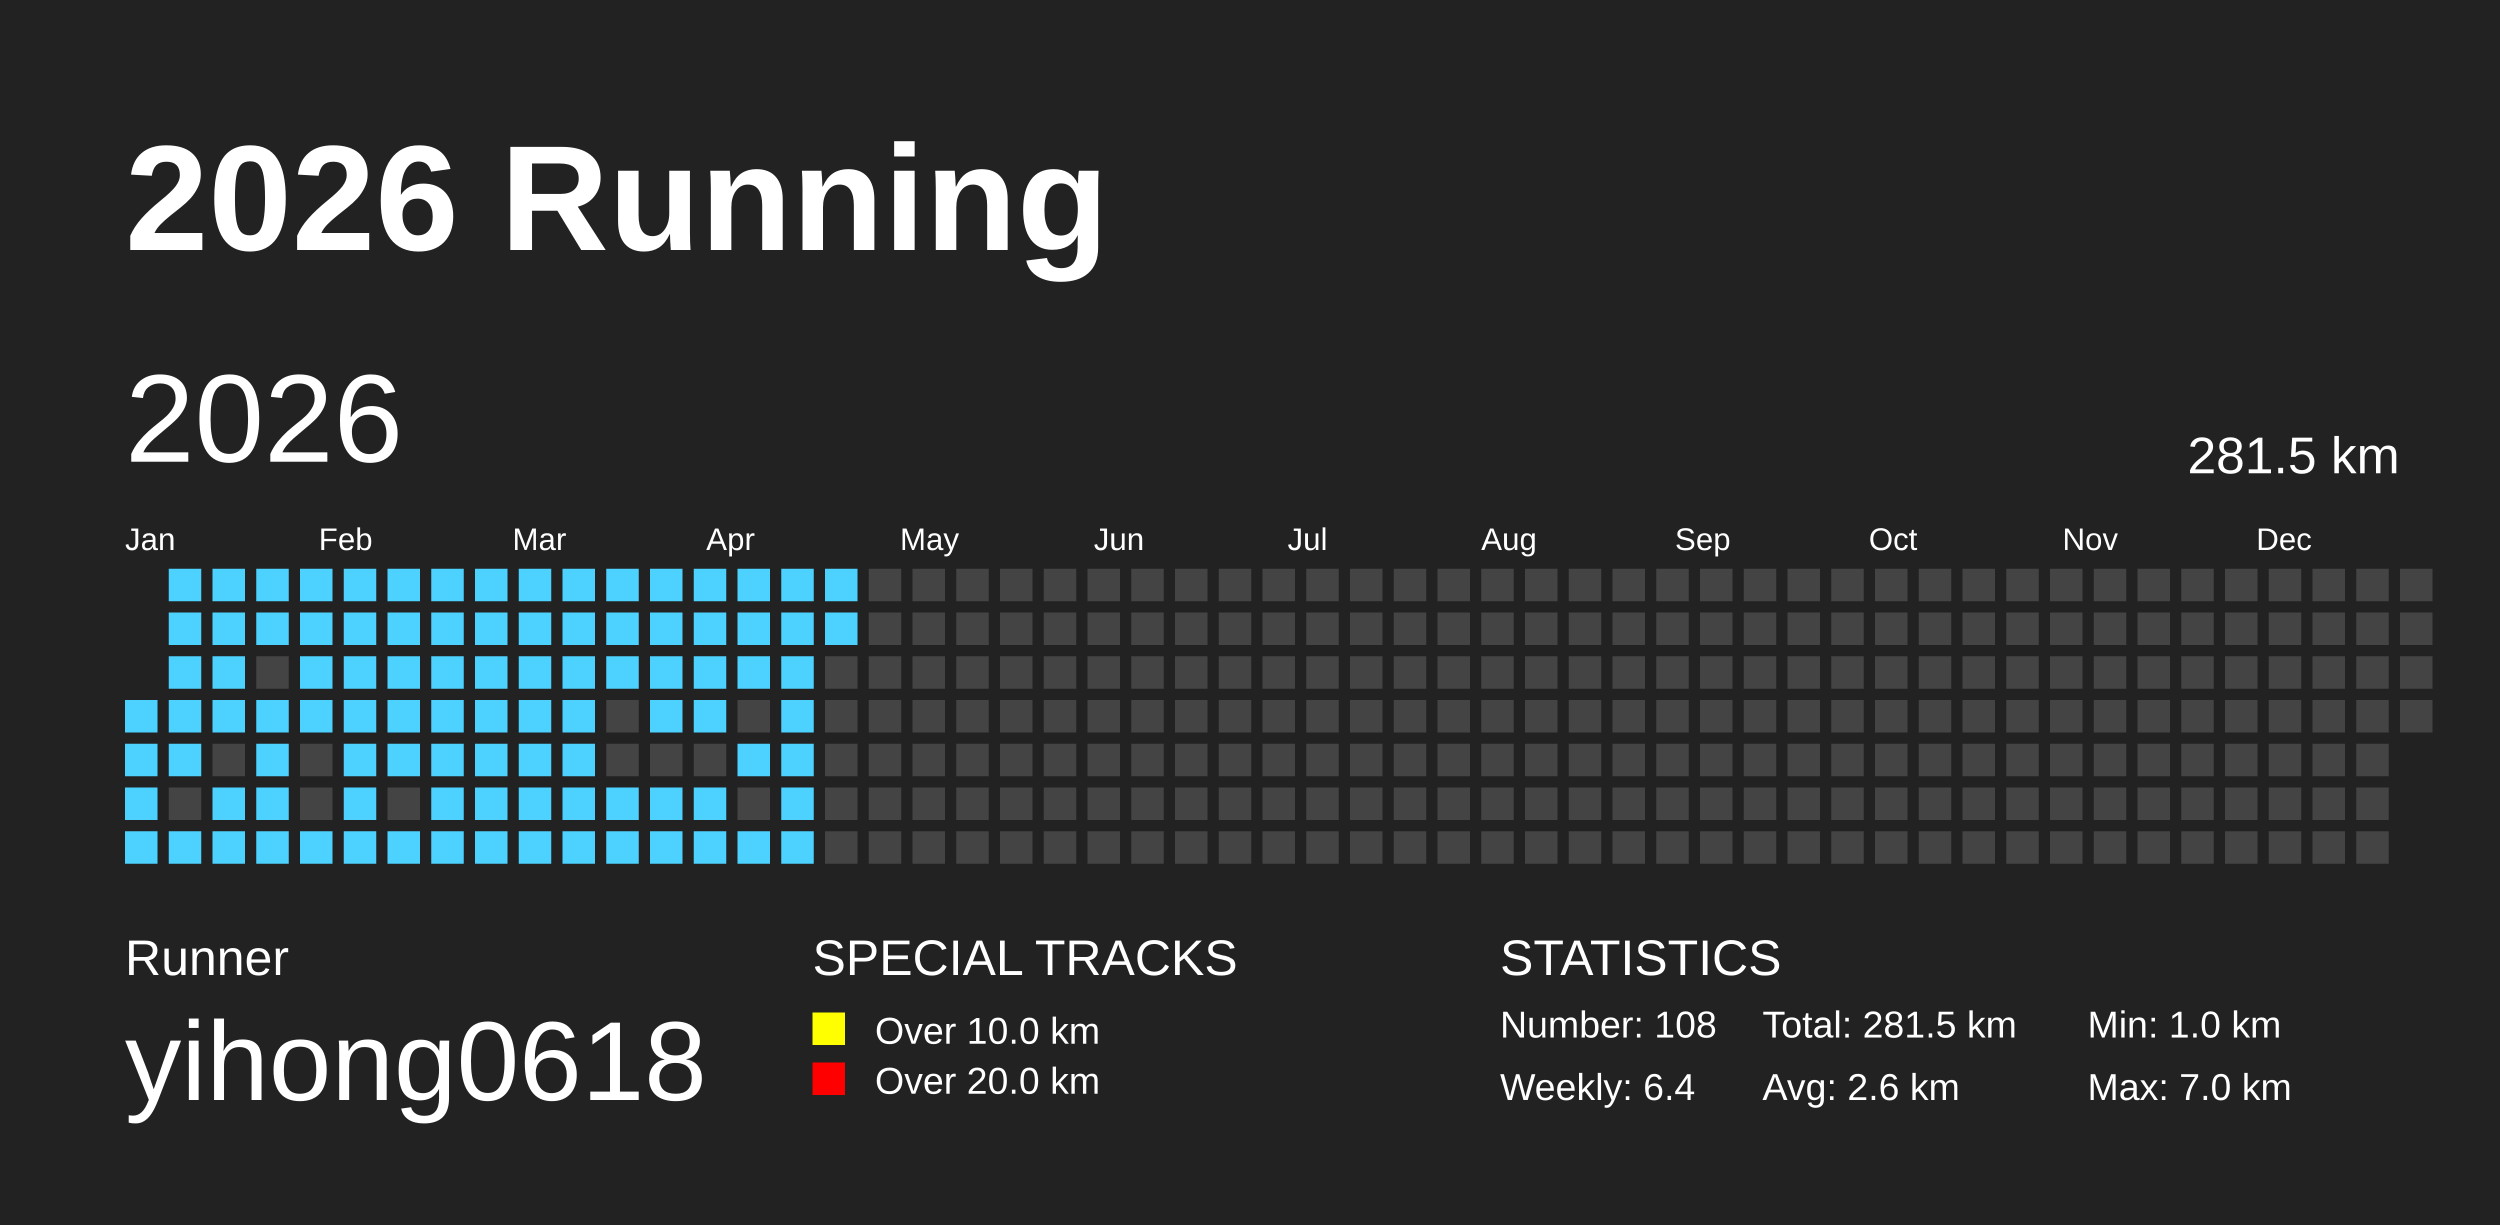
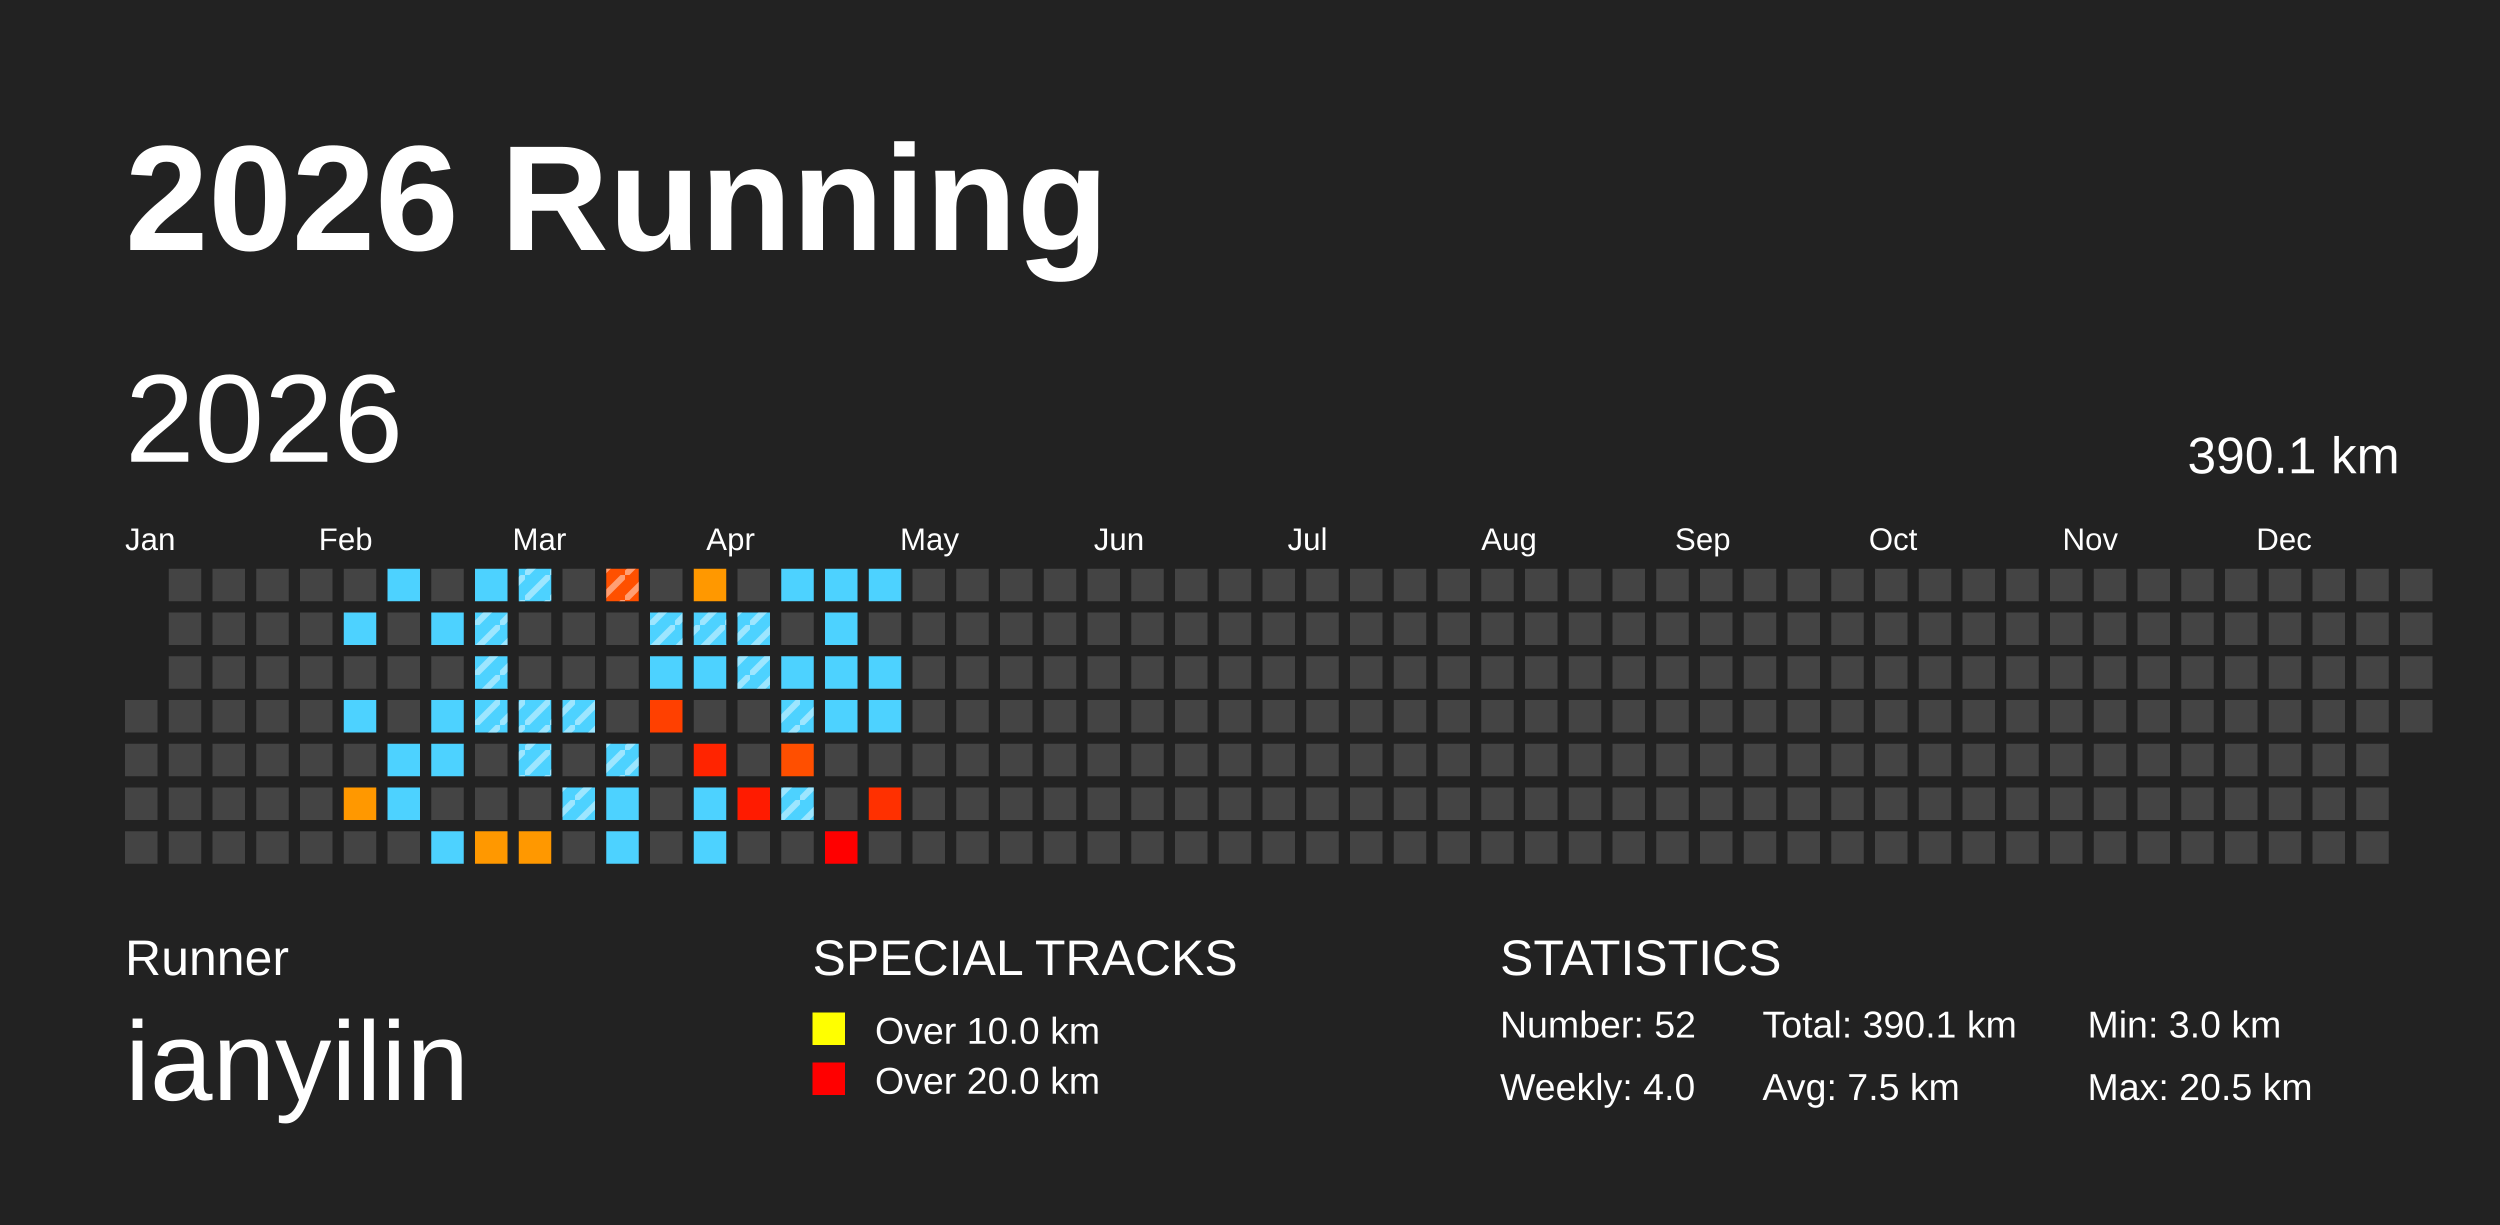
<svg xmlns="http://www.w3.org/2000/svg" baseProfile="full" height="98mm" version="1.1" viewBox="0,0,200,98" width="200mm">
-   <defs />
+   <defs>
+     <pattern height="2" id="indoor-stripe" patternUnits="userSpaceOnUse" width="2">
+       <line stroke="white" stroke-opacity="0.45" stroke-width="0.5" x1="0" x2="2" y1="2" y2="0" />
+     </pattern>
+   </defs>
  <rect fill="#222222" height="98" width="200" x="0" y="0" />
  <text fill="#FFFFFF" style="font-size:12px; font-family:Arial; font-weight:bold;" x="10" y="20">2026 Running</text>
  <text fill="#FFFFFF" style="font-size:4px; font-family:Arial" x="10" y="78">Runner</text>
-   <text fill="#FFFFFF" style="font-size:9px; font-family:Arial" x="10" y="88">yihong0618</text>
+   <text fill="#FFFFFF" style="font-size:9px; font-family:Arial" x="10" y="88">ianyilin</text>
  <text fill="#FFFFFF" style="font-size:4px; font-family:Arial" x="65" y="78">SPECIAL TRACKS</text>
  <rect fill="yellow" height="2.6" width="2.6" x="65" y="81" />
  <text fill="#FFFFFF" style="font-size:3px; font-family:Arial" x="70" y="83.5">Over 10.0 km</text>
  <rect fill="red" height="2.6" width="2.6" x="65" y="85" />
  <text fill="#FFFFFF" style="font-size:3px; font-family:Arial" x="70" y="87.5">Over 20.0 km</text>
  <text fill="#FFFFFF" style="font-size:4px; font-family:Arial" x="120" y="78">STATISTICS</text>
-   <text fill="#FFFFFF" style="font-size:3px; font-family:Arial" x="120" y="83">Number: 108</text>
-   <text fill="#FFFFFF" style="font-size:3px; font-family:Arial" x="120" y="88">Weekly: 6.4</text>
-   <text fill="#FFFFFF" style="font-size:3px; font-family:Arial" x="141" y="83">Total: 281.5 km</text>
-   <text fill="#FFFFFF" style="font-size:3px; font-family:Arial" x="141" y="88">Avg: 2.6 km</text>
-   <text fill="#FFFFFF" style="font-size:3px; font-family:Arial" x="167" y="83">Min: 1.0 km</text>
-   <text fill="#FFFFFF" style="font-size:3px; font-family:Arial" x="167" y="88">Max: 7.0 km</text>
+   <text fill="#FFFFFF" style="font-size:3px; font-family:Arial" x="120" y="83">Number: 52</text>
+   <text fill="#FFFFFF" style="font-size:3px; font-family:Arial" x="120" y="88">Weekly: 4.0</text>
+   <text fill="#FFFFFF" style="font-size:3px; font-family:Arial" x="141" y="83">Total: 390.1 km</text>
+   <text fill="#FFFFFF" style="font-size:3px; font-family:Arial" x="141" y="88">Avg: 7.5 km</text>
+   <text fill="#FFFFFF" style="font-size:3px; font-family:Arial" x="167" y="83">Min: 3.0 km</text>
+   <text fill="#FFFFFF" style="font-size:3px; font-family:Arial" x="167" y="88">Max: 20.5 km</text>
  <text dominant-baseline="hanging" fill="#FFFFFF" style="font-size:10.0px; font-family:Arial;" x="10" y="30">2026</text>
-   <text dominant-baseline="hanging" fill="#FFFFFF" style="font-size:4.125px; font-family:Arial;" x="175" y="35">281.5 km</text>
+   <text dominant-baseline="hanging" fill="#FFFFFF" style="font-size:4.125px; font-family:Arial;" x="175" y="35">390.1 km</text>
  <text fill="#FFFFFF" style="font-size:2.5px; font-family:Arial" x="10.0" y="44">Jan</text>
  <text fill="#FFFFFF" style="font-size:2.5px; font-family:Arial" x="25.5" y="44">Feb</text>
  <text fill="#FFFFFF" style="font-size:2.5px; font-family:Arial" x="41.0" y="44">Mar</text>
  <text fill="#FFFFFF" style="font-size:2.5px; font-family:Arial" x="56.5" y="44">Apr</text>
  <text fill="#FFFFFF" style="font-size:2.5px; font-family:Arial" x="72.0" y="44">May</text>
  <text fill="#FFFFFF" style="font-size:2.5px; font-family:Arial" x="87.5" y="44">Jun</text>
  <text fill="#FFFFFF" style="font-size:2.5px; font-family:Arial" x="103.0" y="44">Jul</text>
  <text fill="#FFFFFF" style="font-size:2.5px; font-family:Arial" x="118.5" y="44">Aug</text>
  <text fill="#FFFFFF" style="font-size:2.5px; font-family:Arial" x="134.0" y="44">Sep</text>
  <text fill="#FFFFFF" style="font-size:2.5px; font-family:Arial" x="149.5" y="44">Oct</text>
  <text fill="#FFFFFF" style="font-size:2.5px; font-family:Arial" x="165.0" y="44">Nov</text>
  <text fill="#FFFFFF" style="font-size:2.5px; font-family:Arial" x="180.5" y="44">Dec</text>
-   <rect fill="#4DD2FF" height="2.6" width="2.6" x="10.0" y="56.0" />
-   <rect fill="#4DD2FF" height="2.6" width="2.6" x="10.0" y="59.5" />
-   <rect fill="#4DD2FF" height="2.6" width="2.6" x="10.0" y="63.0" />
-   <rect fill="#4DD2FF" height="2.6" width="2.6" x="10.0" y="66.5" />
-   <rect fill="#4DD2FF" height="2.6" width="2.6" x="13.5" y="45.5" />
-   <rect fill="#4DD2FF" height="2.6" width="2.6" x="13.5" y="49.0" />
-   <rect fill="#4DD2FF" height="2.6" width="2.6" x="13.5" y="52.5" />
-   <rect fill="#4DD2FF" height="2.6" width="2.6" x="13.5" y="56.0" />
-   <rect fill="#4DD2FF" height="2.6" width="2.6" x="13.5" y="59.5" />
+   <rect fill="#444444" height="2.6" width="2.6" x="10.0" y="56.0" />
+   <rect fill="#444444" height="2.6" width="2.6" x="10.0" y="59.5" />
+   <rect fill="#444444" height="2.6" width="2.6" x="10.0" y="63.0" />
+   <rect fill="#444444" height="2.6" width="2.6" x="10.0" y="66.5" />
+   <rect fill="#444444" height="2.6" width="2.6" x="13.5" y="45.5" />
+   <rect fill="#444444" height="2.6" width="2.6" x="13.5" y="49.0" />
+   <rect fill="#444444" height="2.6" width="2.6" x="13.5" y="52.5" />
+   <rect fill="#444444" height="2.6" width="2.6" x="13.5" y="56.0" />
+   <rect fill="#444444" height="2.6" width="2.6" x="13.5" y="59.5" />
  <rect fill="#444444" height="2.6" width="2.6" x="13.5" y="63.0" />
-   <rect fill="#4DD2FF" height="2.6" width="2.6" x="13.5" y="66.5" />
-   <rect fill="#4DD2FF" height="2.6" width="2.6" x="17.0" y="45.5" />
-   <rect fill="#4DD2FF" height="2.6" width="2.6" x="17.0" y="49.0" />
-   <rect fill="#4DD2FF" height="2.6" width="2.6" x="17.0" y="52.5" />
-   <rect fill="#4DD2FF" height="2.6" width="2.6" x="17.0" y="56.0" />
+   <rect fill="#444444" height="2.6" width="2.6" x="13.5" y="66.5" />
+   <rect fill="#444444" height="2.6" width="2.6" x="17.0" y="45.5" />
+   <rect fill="#444444" height="2.6" width="2.6" x="17.0" y="49.0" />
+   <rect fill="#444444" height="2.6" width="2.6" x="17.0" y="52.5" />
+   <rect fill="#444444" height="2.6" width="2.6" x="17.0" y="56.0" />
  <rect fill="#444444" height="2.6" width="2.6" x="17.0" y="59.5" />
-   <rect fill="#4DD2FF" height="2.6" width="2.6" x="17.0" y="63.0" />
-   <rect fill="#4DD2FF" height="2.6" width="2.6" x="17.0" y="66.5" />
-   <rect fill="#4DD2FF" height="2.6" width="2.6" x="20.5" y="45.5" />
-   <rect fill="#4DD2FF" height="2.6" width="2.6" x="20.5" y="49.0" />
+   <rect fill="#444444" height="2.6" width="2.6" x="17.0" y="63.0" />
+   <rect fill="#444444" height="2.6" width="2.6" x="17.0" y="66.5" />
+   <rect fill="#444444" height="2.6" width="2.6" x="20.5" y="45.5" />
+   <rect fill="#444444" height="2.6" width="2.6" x="20.5" y="49.0" />
  <rect fill="#444444" height="2.6" width="2.6" x="20.5" y="52.5" />
-   <rect fill="#4DD2FF" height="2.6" width="2.6" x="20.5" y="56.0" />
-   <rect fill="#4DD2FF" height="2.6" width="2.6" x="20.5" y="59.5" />
-   <rect fill="#4DD2FF" height="2.6" width="2.6" x="20.5" y="63.0" />
-   <rect fill="#4DD2FF" height="2.6" width="2.6" x="20.5" y="66.5" />
-   <rect fill="#4DD2FF" height="2.6" width="2.6" x="24.0" y="45.5" />
-   <rect fill="#4DD2FF" height="2.6" width="2.6" x="24.0" y="49.0" />
-   <rect fill="#4DD2FF" height="2.6" width="2.6" x="24.0" y="52.5" />
-   <rect fill="#4DD2FF" height="2.6" width="2.6" x="24.0" y="56.0" />
+   <rect fill="#444444" height="2.6" width="2.6" x="20.5" y="56.0" />
+   <rect fill="#444444" height="2.6" width="2.6" x="20.5" y="59.5" />
+   <rect fill="#444444" height="2.6" width="2.6" x="20.5" y="63.0" />
+   <rect fill="#444444" height="2.6" width="2.6" x="20.5" y="66.5" />
+   <rect fill="#444444" height="2.6" width="2.6" x="24.0" y="45.5" />
+   <rect fill="#444444" height="2.6" width="2.6" x="24.0" y="49.0" />
+   <rect fill="#444444" height="2.6" width="2.6" x="24.0" y="52.5" />
+   <rect fill="#444444" height="2.6" width="2.6" x="24.0" y="56.0" />
  <rect fill="#444444" height="2.6" width="2.6" x="24.0" y="59.5" />
  <rect fill="#444444" height="2.6" width="2.6" x="24.0" y="63.0" />
-   <rect fill="#4DD2FF" height="2.6" width="2.6" x="24.0" y="66.5" />
-   <rect fill="#4DD2FF" height="2.6" width="2.6" x="27.5" y="45.5" />
-   <rect fill="#4DD2FF" height="2.6" width="2.6" x="27.5" y="49.0" />
-   <rect fill="#4DD2FF" height="2.6" width="2.6" x="27.5" y="52.5" />
-   <rect fill="#4DD2FF" height="2.6" width="2.6" x="27.5" y="56.0" />
-   <rect fill="#4DD2FF" height="2.6" width="2.6" x="27.5" y="59.5" />
-   <rect fill="#4DD2FF" height="2.6" width="2.6" x="27.5" y="63.0" />
-   <rect fill="#4DD2FF" height="2.6" width="2.6" x="27.5" y="66.5" />
-   <rect fill="#4DD2FF" height="2.6" width="2.6" x="31.0" y="45.5" />
-   <rect fill="#4DD2FF" height="2.6" width="2.6" x="31.0" y="49.0" />
-   <rect fill="#4DD2FF" height="2.6" width="2.6" x="31.0" y="52.5" />
-   <rect fill="#4DD2FF" height="2.6" width="2.6" x="31.0" y="56.0" />
-   <rect fill="#4DD2FF" height="2.6" width="2.6" x="31.0" y="59.5" />
-   <rect fill="#444444" height="2.6" width="2.6" x="31.0" y="63.0" />
-   <rect fill="#4DD2FF" height="2.6" width="2.6" x="31.0" y="66.5" />
-   <rect fill="#4DD2FF" height="2.6" width="2.6" x="34.5" y="45.5" />
-   <rect fill="#4DD2FF" height="2.6" width="2.6" x="34.5" y="49.0" />
-   <rect fill="#4DD2FF" height="2.6" width="2.6" x="34.5" y="52.5" />
-   <rect fill="#4DD2FF" height="2.6" width="2.6" x="34.5" y="56.0" />
-   <rect fill="#4DD2FF" height="2.6" width="2.6" x="34.5" y="59.5" />
-   <rect fill="#4DD2FF" height="2.6" width="2.6" x="34.5" y="63.0" />
-   <rect fill="#4DD2FF" height="2.6" width="2.6" x="34.5" y="66.5" />
-   <rect fill="#4DD2FF" height="2.6" width="2.6" x="38.0" y="45.5" />
-   <rect fill="#4DD2FF" height="2.6" width="2.6" x="38.0" y="49.0" />
-   <rect fill="#4DD2FF" height="2.6" width="2.6" x="38.0" y="52.5" />
-   <rect fill="#4DD2FF" height="2.6" width="2.6" x="38.0" y="56.0" />
-   <rect fill="#4DD2FF" height="2.6" width="2.6" x="38.0" y="59.5" />
-   <rect fill="#4DD2FF" height="2.6" width="2.6" x="38.0" y="63.0" />
-   <rect fill="#4DD2FF" height="2.6" width="2.6" x="38.0" y="66.5" />
-   <rect fill="#4DD2FF" height="2.6" width="2.6" x="41.5" y="45.5" />
-   <rect fill="#4DD2FF" height="2.6" width="2.6" x="41.5" y="49.0" />
-   <rect fill="#4DD2FF" height="2.6" width="2.6" x="41.5" y="52.5" />
-   <rect fill="#4DD2FF" height="2.6" width="2.6" x="41.5" y="56.0" />
-   <rect fill="#4DD2FF" height="2.6" width="2.6" x="41.5" y="59.5" />
-   <rect fill="#4DD2FF" height="2.6" width="2.6" x="41.5" y="63.0" />
-   <rect fill="#4DD2FF" height="2.6" width="2.6" x="41.5" y="66.5" />
-   <rect fill="#4DD2FF" height="2.6" width="2.6" x="45.0" y="45.5" />
-   <rect fill="#4DD2FF" height="2.6" width="2.6" x="45.0" y="49.0" />
-   <rect fill="#4DD2FF" height="2.6" width="2.6" x="45.0" y="52.5" />
-   <rect fill="#4DD2FF" height="2.6" width="2.6" x="45.0" y="56.0" />
-   <rect fill="#4DD2FF" height="2.6" width="2.6" x="45.0" y="59.5" />
-   <rect fill="#4DD2FF" height="2.6" width="2.6" x="45.0" y="63.0" />
-   <rect fill="#4DD2FF" height="2.6" width="2.6" x="45.0" y="66.5" />
-   <rect fill="#4DD2FF" height="2.6" width="2.6" x="48.5" y="45.5" />
-   <rect fill="#4DD2FF" height="2.6" width="2.6" x="48.5" y="49.0" />
-   <rect fill="#4DD2FF" height="2.6" width="2.6" x="48.5" y="52.5" />
+   <rect fill="#444444" height="2.6" width="2.6" x="24.0" y="66.5" />
+   <rect fill="#444444" height="2.6" width="2.6" x="27.5" y="45.5" />
+   <rect fill="#4dd2ff" height="2.6" width="2.6" x="27.5" y="49.0" />
+   <rect fill="#444444" height="2.6" width="2.6" x="27.5" y="52.5" />
+   <rect fill="#4dd2ff" height="2.6" width="2.6" x="27.5" y="56.0" />
+   <rect fill="#444444" height="2.6" width="2.6" x="27.5" y="59.5" />
+   <rect fill="#ff9800" height="2.6" width="2.6" x="27.5" y="63.0" />
+   <rect fill="#444444" height="2.6" width="2.6" x="27.5" y="66.5" />
+   <rect fill="#4dd2ff" height="2.6" width="2.6" x="31.0" y="45.5" />
+   <rect fill="#444444" height="2.6" width="2.6" x="31.0" y="49.0" />
+   <rect fill="#444444" height="2.6" width="2.6" x="31.0" y="52.5" />
+   <rect fill="#444444" height="2.6" width="2.6" x="31.0" y="56.0" />
+   <rect fill="#4dd2ff" height="2.6" width="2.6" x="31.0" y="59.5" />
+   <rect fill="#4dd2ff" height="2.6" width="2.6" x="31.0" y="63.0" />
+   <rect fill="#444444" height="2.6" width="2.6" x="31.0" y="66.5" />
+   <rect fill="#444444" height="2.6" width="2.6" x="34.5" y="45.5" />
+   <rect fill="#4dd2ff" height="2.6" width="2.6" x="34.5" y="49.0" />
+   <rect fill="#444444" height="2.6" width="2.6" x="34.5" y="52.5" />
+   <rect fill="#4dd2ff" height="2.6" width="2.6" x="34.5" y="56.0" />
+   <rect fill="#4dd2ff" height="2.6" width="2.6" x="34.5" y="59.5" />
+   <rect fill="#444444" height="2.6" width="2.6" x="34.5" y="63.0" />
+   <rect fill="#4dd2ff" height="2.6" width="2.6" x="34.5" y="66.5" />
+   <rect fill="#4dd2ff" height="2.6" width="2.6" x="38.0" y="45.5" />
+   <rect fill="#4dd2ff" height="2.6" width="2.6" x="38.0" y="49.0" />
+   <rect fill="url(#indoor-stripe)" height="2.6" style="pointer-events: none;" width="2.6" x="38.0" y="49.0" />
+   <rect fill="#4dd2ff" height="2.6" width="2.6" x="38.0" y="52.5" />
+   <rect fill="url(#indoor-stripe)" height="2.6" style="pointer-events: none;" width="2.6" x="38.0" y="52.5" />
+   <rect fill="#4dd2ff" height="2.6" width="2.6" x="38.0" y="56.0" />
+   <rect fill="url(#indoor-stripe)" height="2.6" style="pointer-events: none;" width="2.6" x="38.0" y="56.0" />
+   <rect fill="#444444" height="2.6" width="2.6" x="38.0" y="59.5" />
+   <rect fill="#444444" height="2.6" width="2.6" x="38.0" y="63.0" />
+   <rect fill="#ff9800" height="2.6" width="2.6" x="38.0" y="66.5" />
+   <rect fill="#4dd2ff" height="2.6" width="2.6" x="41.5" y="45.5" />
+   <rect fill="url(#indoor-stripe)" height="2.6" style="pointer-events: none;" width="2.6" x="41.5" y="45.5" />
+   <rect fill="#444444" height="2.6" width="2.6" x="41.5" y="49.0" />
+   <rect fill="#444444" height="2.6" width="2.6" x="41.5" y="52.5" />
+   <rect fill="#4dd2ff" height="2.6" width="2.6" x="41.5" y="56.0" />
+   <rect fill="url(#indoor-stripe)" height="2.6" style="pointer-events: none;" width="2.6" x="41.5" y="56.0" />
+   <rect fill="#4dd2ff" height="2.6" width="2.6" x="41.5" y="59.5" />
+   <rect fill="url(#indoor-stripe)" height="2.6" style="pointer-events: none;" width="2.6" x="41.5" y="59.5" />
+   <rect fill="#444444" height="2.6" width="2.6" x="41.5" y="63.0" />
+   <rect fill="#ff9800" height="2.6" width="2.6" x="41.5" y="66.5" />
+   <rect fill="#444444" height="2.6" width="2.6" x="45.0" y="45.5" />
+   <rect fill="#444444" height="2.6" width="2.6" x="45.0" y="49.0" />
+   <rect fill="#444444" height="2.6" width="2.6" x="45.0" y="52.5" />
+   <rect fill="#4dd2ff" height="2.6" width="2.6" x="45.0" y="56.0" />
+   <rect fill="url(#indoor-stripe)" height="2.6" style="pointer-events: none;" width="2.6" x="45.0" y="56.0" />
+   <rect fill="#444444" height="2.6" width="2.6" x="45.0" y="59.5" />
+   <rect fill="#4dd2ff" height="2.6" width="2.6" x="45.0" y="63.0" />
+   <rect fill="url(#indoor-stripe)" height="2.6" style="pointer-events: none;" width="2.6" x="45.0" y="63.0" />
+   <rect fill="#444444" height="2.6" width="2.6" x="45.0" y="66.5" />
+   <rect fill="#ff5000" height="2.6" width="2.6" x="48.5" y="45.5" />
+   <rect fill="url(#indoor-stripe)" height="2.6" style="pointer-events: none;" width="2.6" x="48.5" y="45.5" />
+   <rect fill="#444444" height="2.6" width="2.6" x="48.5" y="49.0" />
+   <rect fill="#444444" height="2.6" width="2.6" x="48.5" y="52.5" />
  <rect fill="#444444" height="2.6" width="2.6" x="48.5" y="56.0" />
-   <rect fill="#444444" height="2.6" width="2.6" x="48.5" y="59.5" />
-   <rect fill="#4DD2FF" height="2.6" width="2.6" x="48.5" y="63.0" />
-   <rect fill="#4DD2FF" height="2.6" width="2.6" x="48.5" y="66.5" />
-   <rect fill="#4DD2FF" height="2.6" width="2.6" x="52.0" y="45.5" />
-   <rect fill="#4DD2FF" height="2.6" width="2.6" x="52.0" y="49.0" />
-   <rect fill="#4DD2FF" height="2.6" width="2.6" x="52.0" y="52.5" />
-   <rect fill="#4DD2FF" height="2.6" width="2.6" x="52.0" y="56.0" />
+   <rect fill="#4dd2ff" height="2.6" width="2.6" x="48.5" y="59.5" />
+   <rect fill="url(#indoor-stripe)" height="2.6" style="pointer-events: none;" width="2.6" x="48.5" y="59.5" />
+   <rect fill="#4dd2ff" height="2.6" width="2.6" x="48.5" y="63.0" />
+   <rect fill="#4dd2ff" height="2.6" width="2.6" x="48.5" y="66.5" />
+   <rect fill="#444444" height="2.6" width="2.6" x="52.0" y="45.5" />
+   <rect fill="#4dd2ff" height="2.6" width="2.6" x="52.0" y="49.0" />
+   <rect fill="url(#indoor-stripe)" height="2.6" style="pointer-events: none;" width="2.6" x="52.0" y="49.0" />
+   <rect fill="#4dd2ff" height="2.6" width="2.6" x="52.0" y="52.5" />
+   <rect fill="#ff4000" height="2.6" width="2.6" x="52.0" y="56.0" />
  <rect fill="#444444" height="2.6" width="2.6" x="52.0" y="59.5" />
-   <rect fill="#4DD2FF" height="2.6" width="2.6" x="52.0" y="63.0" />
-   <rect fill="#4DD2FF" height="2.6" width="2.6" x="52.0" y="66.5" />
-   <rect fill="#4DD2FF" height="2.6" width="2.6" x="55.5" y="45.5" />
-   <rect fill="#4DD2FF" height="2.6" width="2.6" x="55.5" y="49.0" />
-   <rect fill="#4DD2FF" height="2.6" width="2.6" x="55.5" y="52.5" />
-   <rect fill="#4DD2FF" height="2.6" width="2.6" x="55.5" y="56.0" />
-   <rect fill="#444444" height="2.6" width="2.6" x="55.5" y="59.5" />
-   <rect fill="#4DD2FF" height="2.6" width="2.6" x="55.5" y="63.0" />
-   <rect fill="#4DD2FF" height="2.6" width="2.6" x="55.5" y="66.5" />
-   <rect fill="#4DD2FF" height="2.6" width="2.6" x="59.0" y="45.5" />
-   <rect fill="#4DD2FF" height="2.6" width="2.6" x="59.0" y="49.0" />
-   <rect fill="#4DD2FF" height="2.6" width="2.6" x="59.0" y="52.5" />
+   <rect fill="#444444" height="2.6" width="2.6" x="52.0" y="63.0" />
+   <rect fill="#444444" height="2.6" width="2.6" x="52.0" y="66.5" />
+   <rect fill="#ff9800" height="2.6" width="2.6" x="55.5" y="45.5" />
+   <rect fill="#4dd2ff" height="2.6" width="2.6" x="55.5" y="49.0" />
+   <rect fill="url(#indoor-stripe)" height="2.6" style="pointer-events: none;" width="2.6" x="55.5" y="49.0" />
+   <rect fill="#4dd2ff" height="2.6" width="2.6" x="55.5" y="52.5" />
+   <rect fill="#444444" height="2.6" width="2.6" x="55.5" y="56.0" />
+   <rect fill="#ff2400" height="2.6" width="2.6" x="55.5" y="59.5" />
+   <rect fill="#4dd2ff" height="2.6" width="2.6" x="55.5" y="63.0" />
+   <rect fill="#4dd2ff" height="2.6" width="2.6" x="55.5" y="66.5" />
+   <rect fill="#444444" height="2.6" width="2.6" x="59.0" y="45.5" />
+   <rect fill="#4dd2ff" height="2.6" width="2.6" x="59.0" y="49.0" />
+   <rect fill="url(#indoor-stripe)" height="2.6" style="pointer-events: none;" width="2.6" x="59.0" y="49.0" />
+   <rect fill="#4dd2ff" height="2.6" width="2.6" x="59.0" y="52.5" />
+   <rect fill="url(#indoor-stripe)" height="2.6" style="pointer-events: none;" width="2.6" x="59.0" y="52.5" />
  <rect fill="#444444" height="2.6" width="2.6" x="59.0" y="56.0" />
-   <rect fill="#4DD2FF" height="2.6" width="2.6" x="59.0" y="59.5" />
-   <rect fill="#444444" height="2.6" width="2.6" x="59.0" y="63.0" />
-   <rect fill="#4DD2FF" height="2.6" width="2.6" x="59.0" y="66.5" />
-   <rect fill="#4DD2FF" height="2.6" width="2.6" x="62.5" y="45.5" />
-   <rect fill="#4DD2FF" height="2.6" width="2.6" x="62.5" y="49.0" />
-   <rect fill="#4DD2FF" height="2.6" width="2.6" x="62.5" y="52.5" />
-   <rect fill="#4DD2FF" height="2.6" width="2.6" x="62.5" y="56.0" />
-   <rect fill="#4DD2FF" height="2.6" width="2.6" x="62.5" y="59.5" />
-   <rect fill="#4DD2FF" height="2.6" width="2.6" x="62.5" y="63.0" />
-   <rect fill="#4DD2FF" height="2.6" width="2.6" x="62.5" y="66.5" />
-   <rect fill="#4DD2FF" height="2.6" width="2.6" x="66.0" y="45.5" />
-   <rect fill="#4DD2FF" height="2.6" width="2.6" x="66.0" y="49.0" />
-   <rect fill="#444444" height="2.6" width="2.6" x="66.0" y="52.5" />
-   <rect fill="#444444" height="2.6" width="2.6" x="66.0" y="56.0" />
+   <rect fill="#444444" height="2.6" width="2.6" x="59.0" y="59.5" />
+   <rect fill="#ff1b00" height="2.6" width="2.6" x="59.0" y="63.0" />
+   <rect fill="#444444" height="2.6" width="2.6" x="59.0" y="66.5" />
+   <rect fill="#4dd2ff" height="2.6" width="2.6" x="62.5" y="45.5" />
+   <rect fill="#444444" height="2.6" width="2.6" x="62.5" y="49.0" />
+   <rect fill="#4dd2ff" height="2.6" width="2.6" x="62.5" y="52.5" />
+   <rect fill="#4dd2ff" height="2.6" width="2.6" x="62.5" y="56.0" />
+   <rect fill="url(#indoor-stripe)" height="2.6" style="pointer-events: none;" width="2.6" x="62.5" y="56.0" />
+   <rect fill="#ff4f00" height="2.6" width="2.6" x="62.5" y="59.5" />
+   <rect fill="#4dd2ff" height="2.6" width="2.6" x="62.5" y="63.0" />
+   <rect fill="url(#indoor-stripe)" height="2.6" style="pointer-events: none;" width="2.6" x="62.5" y="63.0" />
+   <rect fill="#444444" height="2.6" width="2.6" x="62.5" y="66.5" />
+   <rect fill="#4dd2ff" height="2.6" width="2.6" x="66.0" y="45.5" />
+   <rect fill="#4dd2ff" height="2.6" width="2.6" x="66.0" y="49.0" />
+   <rect fill="#4dd2ff" height="2.6" width="2.6" x="66.0" y="52.5" />
+   <rect fill="#4dd2ff" height="2.6" width="2.6" x="66.0" y="56.0" />
  <rect fill="#444444" height="2.6" width="2.6" x="66.0" y="59.5" />
  <rect fill="#444444" height="2.6" width="2.6" x="66.0" y="63.0" />
-   <rect fill="#444444" height="2.6" width="2.6" x="66.0" y="66.5" />
-   <rect fill="#444444" height="2.6" width="2.6" x="69.5" y="45.5" />
+   <rect fill="red" height="2.6" width="2.6" x="66.0" y="66.5" />
+   <rect fill="#4dd2ff" height="2.6" width="2.6" x="69.5" y="45.5" />
  <rect fill="#444444" height="2.6" width="2.6" x="69.5" y="49.0" />
-   <rect fill="#444444" height="2.6" width="2.6" x="69.5" y="52.5" />
-   <rect fill="#444444" height="2.6" width="2.6" x="69.5" y="56.0" />
+   <rect fill="#4dd2ff" height="2.6" width="2.6" x="69.5" y="52.5" />
+   <rect fill="#4dd2ff" height="2.6" width="2.6" x="69.5" y="56.0" />
  <rect fill="#444444" height="2.6" width="2.6" x="69.5" y="59.5" />
-   <rect fill="#444444" height="2.6" width="2.6" x="69.5" y="63.0" />
+   <rect fill="#ff3000" height="2.6" width="2.6" x="69.5" y="63.0" />
  <rect fill="#444444" height="2.6" width="2.6" x="69.5" y="66.5" />
  <rect fill="#444444" height="2.6" width="2.6" x="73.0" y="45.5" />
  <rect fill="#444444" height="2.6" width="2.6" x="73.0" y="49.0" />
  <rect fill="#444444" height="2.6" width="2.6" x="73.0" y="52.5" />
  <rect fill="#444444" height="2.6" width="2.6" x="73.0" y="56.0" />
  <rect fill="#444444" height="2.6" width="2.6" x="73.0" y="59.5" />
  <rect fill="#444444" height="2.6" width="2.6" x="73.0" y="63.0" />
  <rect fill="#444444" height="2.6" width="2.6" x="73.0" y="66.5" />
  <rect fill="#444444" height="2.6" width="2.6" x="76.5" y="45.5" />
  <rect fill="#444444" height="2.6" width="2.6" x="76.5" y="49.0" />
  <rect fill="#444444" height="2.6" width="2.6" x="76.5" y="52.5" />
  <rect fill="#444444" height="2.6" width="2.6" x="76.5" y="56.0" />
  <rect fill="#444444" height="2.6" width="2.6" x="76.5" y="59.5" />
  <rect fill="#444444" height="2.6" width="2.6" x="76.5" y="63.0" />
  <rect fill="#444444" height="2.6" width="2.6" x="76.5" y="66.5" />
  <rect fill="#444444" height="2.6" width="2.6" x="80.0" y="45.5" />
  <rect fill="#444444" height="2.6" width="2.6" x="80.0" y="49.0" />
  <rect fill="#444444" height="2.6" width="2.6" x="80.0" y="52.5" />
  <rect fill="#444444" height="2.6" width="2.6" x="80.0" y="56.0" />
  <rect fill="#444444" height="2.6" width="2.6" x="80.0" y="59.5" />
  <rect fill="#444444" height="2.6" width="2.6" x="80.0" y="63.0" />
  <rect fill="#444444" height="2.6" width="2.6" x="80.0" y="66.5" />
  <rect fill="#444444" height="2.6" width="2.6" x="83.5" y="45.5" />
  <rect fill="#444444" height="2.6" width="2.6" x="83.5" y="49.0" />
  <rect fill="#444444" height="2.6" width="2.6" x="83.5" y="52.5" />
  <rect fill="#444444" height="2.6" width="2.6" x="83.5" y="56.0" />
  <rect fill="#444444" height="2.6" width="2.6" x="83.5" y="59.5" />
  <rect fill="#444444" height="2.6" width="2.6" x="83.5" y="63.0" />
  <rect fill="#444444" height="2.6" width="2.6" x="83.5" y="66.5" />
  <rect fill="#444444" height="2.6" width="2.6" x="87.0" y="45.5" />
  <rect fill="#444444" height="2.6" width="2.6" x="87.0" y="49.0" />
  <rect fill="#444444" height="2.6" width="2.6" x="87.0" y="52.5" />
  <rect fill="#444444" height="2.6" width="2.6" x="87.0" y="56.0" />
  <rect fill="#444444" height="2.6" width="2.6" x="87.0" y="59.5" />
  <rect fill="#444444" height="2.6" width="2.6" x="87.0" y="63.0" />
  <rect fill="#444444" height="2.6" width="2.6" x="87.0" y="66.5" />
  <rect fill="#444444" height="2.6" width="2.6" x="90.5" y="45.5" />
  <rect fill="#444444" height="2.6" width="2.6" x="90.5" y="49.0" />
  <rect fill="#444444" height="2.6" width="2.6" x="90.5" y="52.5" />
  <rect fill="#444444" height="2.6" width="2.6" x="90.5" y="56.0" />
  <rect fill="#444444" height="2.6" width="2.6" x="90.5" y="59.5" />
  <rect fill="#444444" height="2.6" width="2.6" x="90.5" y="63.0" />
  <rect fill="#444444" height="2.6" width="2.6" x="90.5" y="66.5" />
  <rect fill="#444444" height="2.6" width="2.6" x="94.0" y="45.5" />
  <rect fill="#444444" height="2.6" width="2.6" x="94.0" y="49.0" />
  <rect fill="#444444" height="2.6" width="2.6" x="94.0" y="52.5" />
  <rect fill="#444444" height="2.6" width="2.6" x="94.0" y="56.0" />
  <rect fill="#444444" height="2.6" width="2.6" x="94.0" y="59.5" />
  <rect fill="#444444" height="2.6" width="2.6" x="94.0" y="63.0" />
  <rect fill="#444444" height="2.6" width="2.6" x="94.0" y="66.5" />
  <rect fill="#444444" height="2.6" width="2.6" x="97.5" y="45.5" />
  <rect fill="#444444" height="2.6" width="2.6" x="97.5" y="49.0" />
  <rect fill="#444444" height="2.6" width="2.6" x="97.5" y="52.5" />
  <rect fill="#444444" height="2.6" width="2.6" x="97.5" y="56.0" />
  <rect fill="#444444" height="2.6" width="2.6" x="97.5" y="59.5" />
  <rect fill="#444444" height="2.6" width="2.6" x="97.5" y="63.0" />
  <rect fill="#444444" height="2.6" width="2.6" x="97.5" y="66.5" />
  <rect fill="#444444" height="2.6" width="2.6" x="101.0" y="45.5" />
  <rect fill="#444444" height="2.6" width="2.6" x="101.0" y="49.0" />
  <rect fill="#444444" height="2.6" width="2.6" x="101.0" y="52.5" />
  <rect fill="#444444" height="2.6" width="2.6" x="101.0" y="56.0" />
  <rect fill="#444444" height="2.6" width="2.6" x="101.0" y="59.5" />
  <rect fill="#444444" height="2.6" width="2.6" x="101.0" y="63.0" />
  <rect fill="#444444" height="2.6" width="2.6" x="101.0" y="66.5" />
  <rect fill="#444444" height="2.6" width="2.6" x="104.5" y="45.5" />
  <rect fill="#444444" height="2.6" width="2.6" x="104.5" y="49.0" />
  <rect fill="#444444" height="2.6" width="2.6" x="104.5" y="52.5" />
  <rect fill="#444444" height="2.6" width="2.6" x="104.5" y="56.0" />
  <rect fill="#444444" height="2.6" width="2.6" x="104.5" y="59.5" />
  <rect fill="#444444" height="2.6" width="2.6" x="104.5" y="63.0" />
  <rect fill="#444444" height="2.6" width="2.6" x="104.5" y="66.5" />
  <rect fill="#444444" height="2.6" width="2.6" x="108.0" y="45.5" />
  <rect fill="#444444" height="2.6" width="2.6" x="108.0" y="49.0" />
  <rect fill="#444444" height="2.6" width="2.6" x="108.0" y="52.5" />
  <rect fill="#444444" height="2.6" width="2.6" x="108.0" y="56.0" />
  <rect fill="#444444" height="2.6" width="2.6" x="108.0" y="59.5" />
  <rect fill="#444444" height="2.6" width="2.6" x="108.0" y="63.0" />
  <rect fill="#444444" height="2.6" width="2.6" x="108.0" y="66.5" />
  <rect fill="#444444" height="2.6" width="2.6" x="111.5" y="45.5" />
  <rect fill="#444444" height="2.6" width="2.6" x="111.5" y="49.0" />
  <rect fill="#444444" height="2.6" width="2.6" x="111.5" y="52.5" />
  <rect fill="#444444" height="2.6" width="2.6" x="111.5" y="56.0" />
  <rect fill="#444444" height="2.6" width="2.6" x="111.5" y="59.5" />
  <rect fill="#444444" height="2.6" width="2.6" x="111.5" y="63.0" />
  <rect fill="#444444" height="2.6" width="2.6" x="111.5" y="66.5" />
  <rect fill="#444444" height="2.6" width="2.6" x="115.0" y="45.5" />
  <rect fill="#444444" height="2.6" width="2.6" x="115.0" y="49.0" />
  <rect fill="#444444" height="2.6" width="2.6" x="115.0" y="52.5" />
  <rect fill="#444444" height="2.6" width="2.6" x="115.0" y="56.0" />
  <rect fill="#444444" height="2.6" width="2.6" x="115.0" y="59.5" />
  <rect fill="#444444" height="2.6" width="2.6" x="115.0" y="63.0" />
  <rect fill="#444444" height="2.6" width="2.6" x="115.0" y="66.5" />
  <rect fill="#444444" height="2.6" width="2.6" x="118.5" y="45.5" />
  <rect fill="#444444" height="2.6" width="2.6" x="118.5" y="49.0" />
  <rect fill="#444444" height="2.6" width="2.6" x="118.5" y="52.5" />
  <rect fill="#444444" height="2.6" width="2.6" x="118.5" y="56.0" />
  <rect fill="#444444" height="2.6" width="2.6" x="118.5" y="59.5" />
  <rect fill="#444444" height="2.6" width="2.6" x="118.5" y="63.0" />
  <rect fill="#444444" height="2.6" width="2.6" x="118.5" y="66.5" />
  <rect fill="#444444" height="2.6" width="2.6" x="122.0" y="45.5" />
  <rect fill="#444444" height="2.6" width="2.6" x="122.0" y="49.0" />
  <rect fill="#444444" height="2.6" width="2.6" x="122.0" y="52.5" />
  <rect fill="#444444" height="2.6" width="2.6" x="122.0" y="56.0" />
  <rect fill="#444444" height="2.6" width="2.6" x="122.0" y="59.5" />
  <rect fill="#444444" height="2.6" width="2.6" x="122.0" y="63.0" />
  <rect fill="#444444" height="2.6" width="2.6" x="122.0" y="66.5" />
  <rect fill="#444444" height="2.6" width="2.6" x="125.5" y="45.5" />
  <rect fill="#444444" height="2.6" width="2.6" x="125.5" y="49.0" />
  <rect fill="#444444" height="2.6" width="2.6" x="125.5" y="52.5" />
  <rect fill="#444444" height="2.6" width="2.6" x="125.5" y="56.0" />
  <rect fill="#444444" height="2.6" width="2.6" x="125.5" y="59.5" />
  <rect fill="#444444" height="2.6" width="2.6" x="125.5" y="63.0" />
  <rect fill="#444444" height="2.6" width="2.6" x="125.5" y="66.5" />
  <rect fill="#444444" height="2.6" width="2.6" x="129.0" y="45.5" />
  <rect fill="#444444" height="2.6" width="2.6" x="129.0" y="49.0" />
  <rect fill="#444444" height="2.6" width="2.6" x="129.0" y="52.5" />
  <rect fill="#444444" height="2.6" width="2.6" x="129.0" y="56.0" />
  <rect fill="#444444" height="2.6" width="2.6" x="129.0" y="59.5" />
  <rect fill="#444444" height="2.6" width="2.6" x="129.0" y="63.0" />
  <rect fill="#444444" height="2.6" width="2.6" x="129.0" y="66.5" />
  <rect fill="#444444" height="2.6" width="2.6" x="132.5" y="45.5" />
  <rect fill="#444444" height="2.6" width="2.6" x="132.5" y="49.0" />
  <rect fill="#444444" height="2.6" width="2.6" x="132.5" y="52.5" />
  <rect fill="#444444" height="2.6" width="2.6" x="132.5" y="56.0" />
  <rect fill="#444444" height="2.6" width="2.6" x="132.5" y="59.5" />
  <rect fill="#444444" height="2.6" width="2.6" x="132.5" y="63.0" />
  <rect fill="#444444" height="2.6" width="2.6" x="132.5" y="66.5" />
  <rect fill="#444444" height="2.6" width="2.6" x="136.0" y="45.5" />
  <rect fill="#444444" height="2.6" width="2.6" x="136.0" y="49.0" />
  <rect fill="#444444" height="2.6" width="2.6" x="136.0" y="52.5" />
  <rect fill="#444444" height="2.6" width="2.6" x="136.0" y="56.0" />
  <rect fill="#444444" height="2.6" width="2.6" x="136.0" y="59.5" />
  <rect fill="#444444" height="2.6" width="2.6" x="136.0" y="63.0" />
  <rect fill="#444444" height="2.6" width="2.6" x="136.0" y="66.5" />
  <rect fill="#444444" height="2.6" width="2.6" x="139.5" y="45.5" />
  <rect fill="#444444" height="2.6" width="2.6" x="139.5" y="49.0" />
  <rect fill="#444444" height="2.6" width="2.6" x="139.5" y="52.5" />
  <rect fill="#444444" height="2.6" width="2.6" x="139.5" y="56.0" />
  <rect fill="#444444" height="2.6" width="2.6" x="139.5" y="59.5" />
  <rect fill="#444444" height="2.6" width="2.6" x="139.5" y="63.0" />
  <rect fill="#444444" height="2.6" width="2.6" x="139.5" y="66.5" />
  <rect fill="#444444" height="2.6" width="2.6" x="143.0" y="45.5" />
  <rect fill="#444444" height="2.6" width="2.6" x="143.0" y="49.0" />
  <rect fill="#444444" height="2.6" width="2.6" x="143.0" y="52.5" />
  <rect fill="#444444" height="2.6" width="2.6" x="143.0" y="56.0" />
  <rect fill="#444444" height="2.6" width="2.6" x="143.0" y="59.5" />
  <rect fill="#444444" height="2.6" width="2.6" x="143.0" y="63.0" />
  <rect fill="#444444" height="2.6" width="2.6" x="143.0" y="66.5" />
  <rect fill="#444444" height="2.6" width="2.6" x="146.5" y="45.5" />
  <rect fill="#444444" height="2.6" width="2.6" x="146.5" y="49.0" />
  <rect fill="#444444" height="2.6" width="2.6" x="146.5" y="52.5" />
  <rect fill="#444444" height="2.6" width="2.6" x="146.5" y="56.0" />
  <rect fill="#444444" height="2.6" width="2.6" x="146.5" y="59.5" />
  <rect fill="#444444" height="2.6" width="2.6" x="146.5" y="63.0" />
  <rect fill="#444444" height="2.6" width="2.6" x="146.5" y="66.5" />
  <rect fill="#444444" height="2.6" width="2.6" x="150.0" y="45.5" />
  <rect fill="#444444" height="2.6" width="2.6" x="150.0" y="49.0" />
  <rect fill="#444444" height="2.6" width="2.6" x="150.0" y="52.5" />
  <rect fill="#444444" height="2.6" width="2.6" x="150.0" y="56.0" />
  <rect fill="#444444" height="2.6" width="2.6" x="150.0" y="59.5" />
  <rect fill="#444444" height="2.6" width="2.6" x="150.0" y="63.0" />
  <rect fill="#444444" height="2.6" width="2.6" x="150.0" y="66.5" />
  <rect fill="#444444" height="2.6" width="2.6" x="153.5" y="45.5" />
  <rect fill="#444444" height="2.6" width="2.6" x="153.5" y="49.0" />
  <rect fill="#444444" height="2.6" width="2.6" x="153.5" y="52.5" />
  <rect fill="#444444" height="2.6" width="2.6" x="153.5" y="56.0" />
  <rect fill="#444444" height="2.6" width="2.6" x="153.5" y="59.5" />
  <rect fill="#444444" height="2.6" width="2.6" x="153.5" y="63.0" />
  <rect fill="#444444" height="2.6" width="2.6" x="153.5" y="66.5" />
  <rect fill="#444444" height="2.6" width="2.6" x="157.0" y="45.5" />
  <rect fill="#444444" height="2.6" width="2.6" x="157.0" y="49.0" />
  <rect fill="#444444" height="2.6" width="2.6" x="157.0" y="52.5" />
  <rect fill="#444444" height="2.6" width="2.6" x="157.0" y="56.0" />
  <rect fill="#444444" height="2.6" width="2.6" x="157.0" y="59.5" />
  <rect fill="#444444" height="2.6" width="2.6" x="157.0" y="63.0" />
  <rect fill="#444444" height="2.6" width="2.6" x="157.0" y="66.5" />
  <rect fill="#444444" height="2.6" width="2.6" x="160.5" y="45.5" />
  <rect fill="#444444" height="2.6" width="2.6" x="160.5" y="49.0" />
  <rect fill="#444444" height="2.6" width="2.6" x="160.5" y="52.5" />
  <rect fill="#444444" height="2.6" width="2.6" x="160.5" y="56.0" />
  <rect fill="#444444" height="2.6" width="2.6" x="160.5" y="59.5" />
  <rect fill="#444444" height="2.6" width="2.6" x="160.5" y="63.0" />
  <rect fill="#444444" height="2.6" width="2.6" x="160.5" y="66.5" />
  <rect fill="#444444" height="2.6" width="2.6" x="164.0" y="45.5" />
  <rect fill="#444444" height="2.6" width="2.6" x="164.0" y="49.0" />
  <rect fill="#444444" height="2.6" width="2.6" x="164.0" y="52.5" />
  <rect fill="#444444" height="2.6" width="2.6" x="164.0" y="56.0" />
  <rect fill="#444444" height="2.6" width="2.6" x="164.0" y="59.5" />
  <rect fill="#444444" height="2.6" width="2.6" x="164.0" y="63.0" />
  <rect fill="#444444" height="2.6" width="2.6" x="164.0" y="66.5" />
  <rect fill="#444444" height="2.6" width="2.6" x="167.5" y="45.5" />
  <rect fill="#444444" height="2.6" width="2.6" x="167.5" y="49.0" />
  <rect fill="#444444" height="2.6" width="2.6" x="167.5" y="52.5" />
  <rect fill="#444444" height="2.6" width="2.6" x="167.5" y="56.0" />
  <rect fill="#444444" height="2.6" width="2.6" x="167.5" y="59.5" />
  <rect fill="#444444" height="2.6" width="2.6" x="167.5" y="63.0" />
  <rect fill="#444444" height="2.6" width="2.6" x="167.5" y="66.5" />
  <rect fill="#444444" height="2.6" width="2.6" x="171.0" y="45.5" />
  <rect fill="#444444" height="2.6" width="2.6" x="171.0" y="49.0" />
  <rect fill="#444444" height="2.6" width="2.6" x="171.0" y="52.5" />
  <rect fill="#444444" height="2.6" width="2.6" x="171.0" y="56.0" />
  <rect fill="#444444" height="2.6" width="2.6" x="171.0" y="59.5" />
  <rect fill="#444444" height="2.6" width="2.6" x="171.0" y="63.0" />
  <rect fill="#444444" height="2.6" width="2.6" x="171.0" y="66.5" />
  <rect fill="#444444" height="2.6" width="2.6" x="174.5" y="45.5" />
  <rect fill="#444444" height="2.6" width="2.6" x="174.5" y="49.0" />
  <rect fill="#444444" height="2.6" width="2.6" x="174.5" y="52.5" />
  <rect fill="#444444" height="2.6" width="2.6" x="174.5" y="56.0" />
  <rect fill="#444444" height="2.6" width="2.6" x="174.5" y="59.5" />
  <rect fill="#444444" height="2.6" width="2.6" x="174.5" y="63.0" />
  <rect fill="#444444" height="2.6" width="2.6" x="174.5" y="66.5" />
  <rect fill="#444444" height="2.6" width="2.6" x="178.0" y="45.5" />
  <rect fill="#444444" height="2.6" width="2.6" x="178.0" y="49.0" />
  <rect fill="#444444" height="2.6" width="2.6" x="178.0" y="52.5" />
  <rect fill="#444444" height="2.6" width="2.6" x="178.0" y="56.0" />
  <rect fill="#444444" height="2.6" width="2.6" x="178.0" y="59.5" />
  <rect fill="#444444" height="2.6" width="2.6" x="178.0" y="63.0" />
  <rect fill="#444444" height="2.6" width="2.6" x="178.0" y="66.5" />
  <rect fill="#444444" height="2.6" width="2.6" x="181.5" y="45.5" />
  <rect fill="#444444" height="2.6" width="2.6" x="181.5" y="49.0" />
  <rect fill="#444444" height="2.6" width="2.6" x="181.5" y="52.5" />
  <rect fill="#444444" height="2.6" width="2.6" x="181.5" y="56.0" />
  <rect fill="#444444" height="2.6" width="2.6" x="181.5" y="59.5" />
  <rect fill="#444444" height="2.6" width="2.6" x="181.5" y="63.0" />
  <rect fill="#444444" height="2.6" width="2.6" x="181.5" y="66.5" />
  <rect fill="#444444" height="2.6" width="2.6" x="185.0" y="45.5" />
  <rect fill="#444444" height="2.6" width="2.6" x="185.0" y="49.0" />
  <rect fill="#444444" height="2.6" width="2.6" x="185.0" y="52.5" />
  <rect fill="#444444" height="2.6" width="2.6" x="185.0" y="56.0" />
  <rect fill="#444444" height="2.6" width="2.6" x="185.0" y="59.5" />
  <rect fill="#444444" height="2.6" width="2.6" x="185.0" y="63.0" />
  <rect fill="#444444" height="2.6" width="2.6" x="185.0" y="66.5" />
  <rect fill="#444444" height="2.6" width="2.6" x="188.5" y="45.5" />
  <rect fill="#444444" height="2.6" width="2.6" x="188.5" y="49.0" />
  <rect fill="#444444" height="2.6" width="2.6" x="188.5" y="52.5" />
  <rect fill="#444444" height="2.6" width="2.6" x="188.5" y="56.0" />
  <rect fill="#444444" height="2.6" width="2.6" x="188.5" y="59.5" />
  <rect fill="#444444" height="2.6" width="2.6" x="188.5" y="63.0" />
  <rect fill="#444444" height="2.6" width="2.6" x="188.5" y="66.5" />
  <rect fill="#444444" height="2.6" width="2.6" x="192.0" y="45.5" />
  <rect fill="#444444" height="2.6" width="2.6" x="192.0" y="49.0" />
  <rect fill="#444444" height="2.6" width="2.6" x="192.0" y="52.5" />
  <rect fill="#444444" height="2.6" width="2.6" x="192.0" y="56.0" />
</svg>
